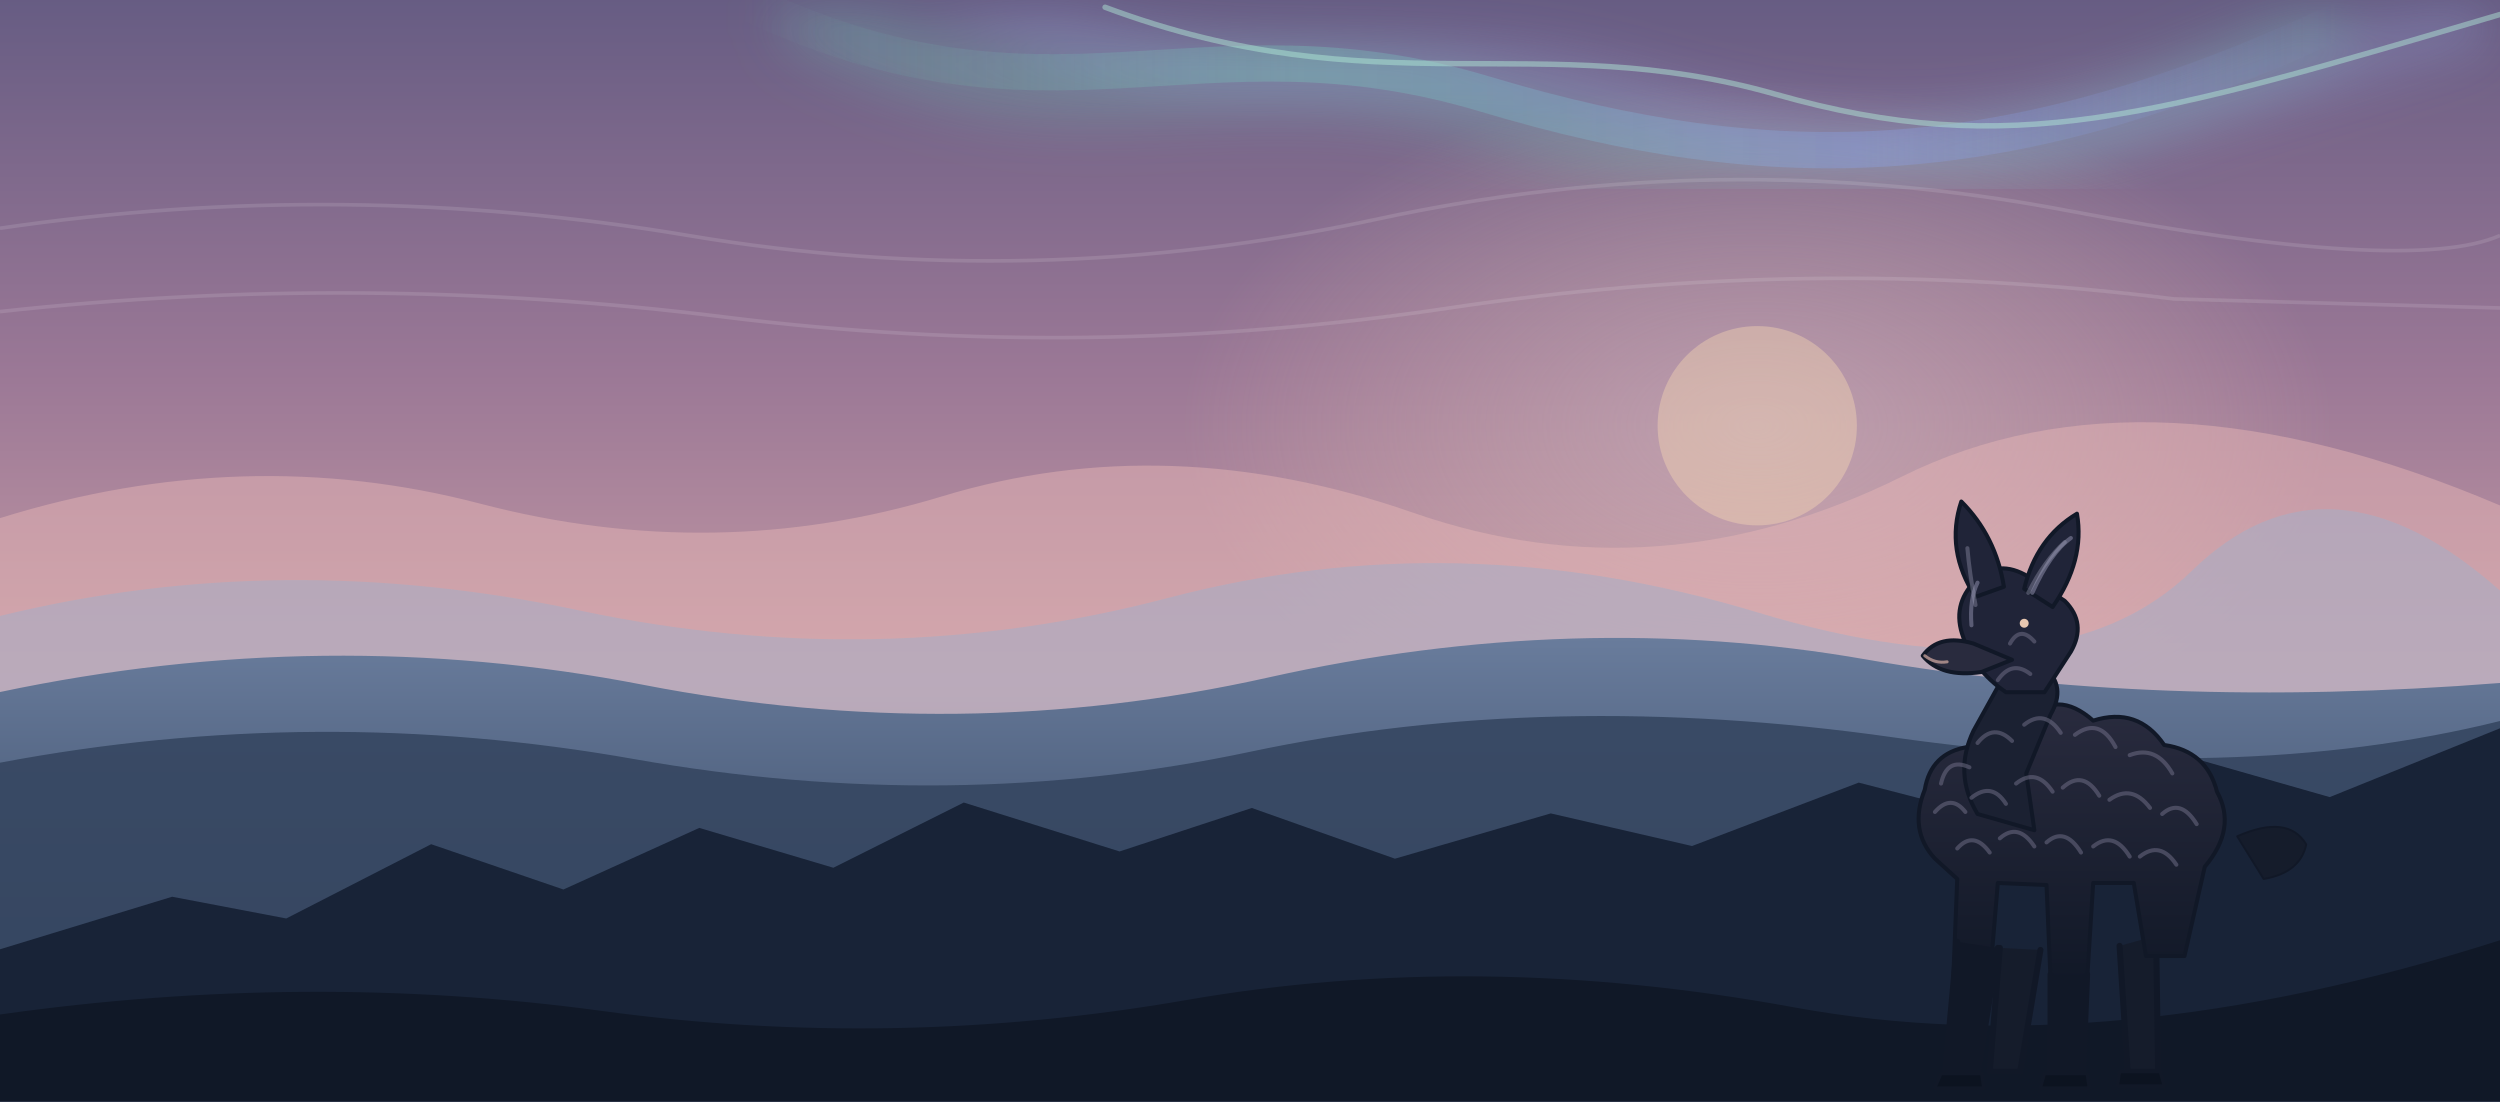
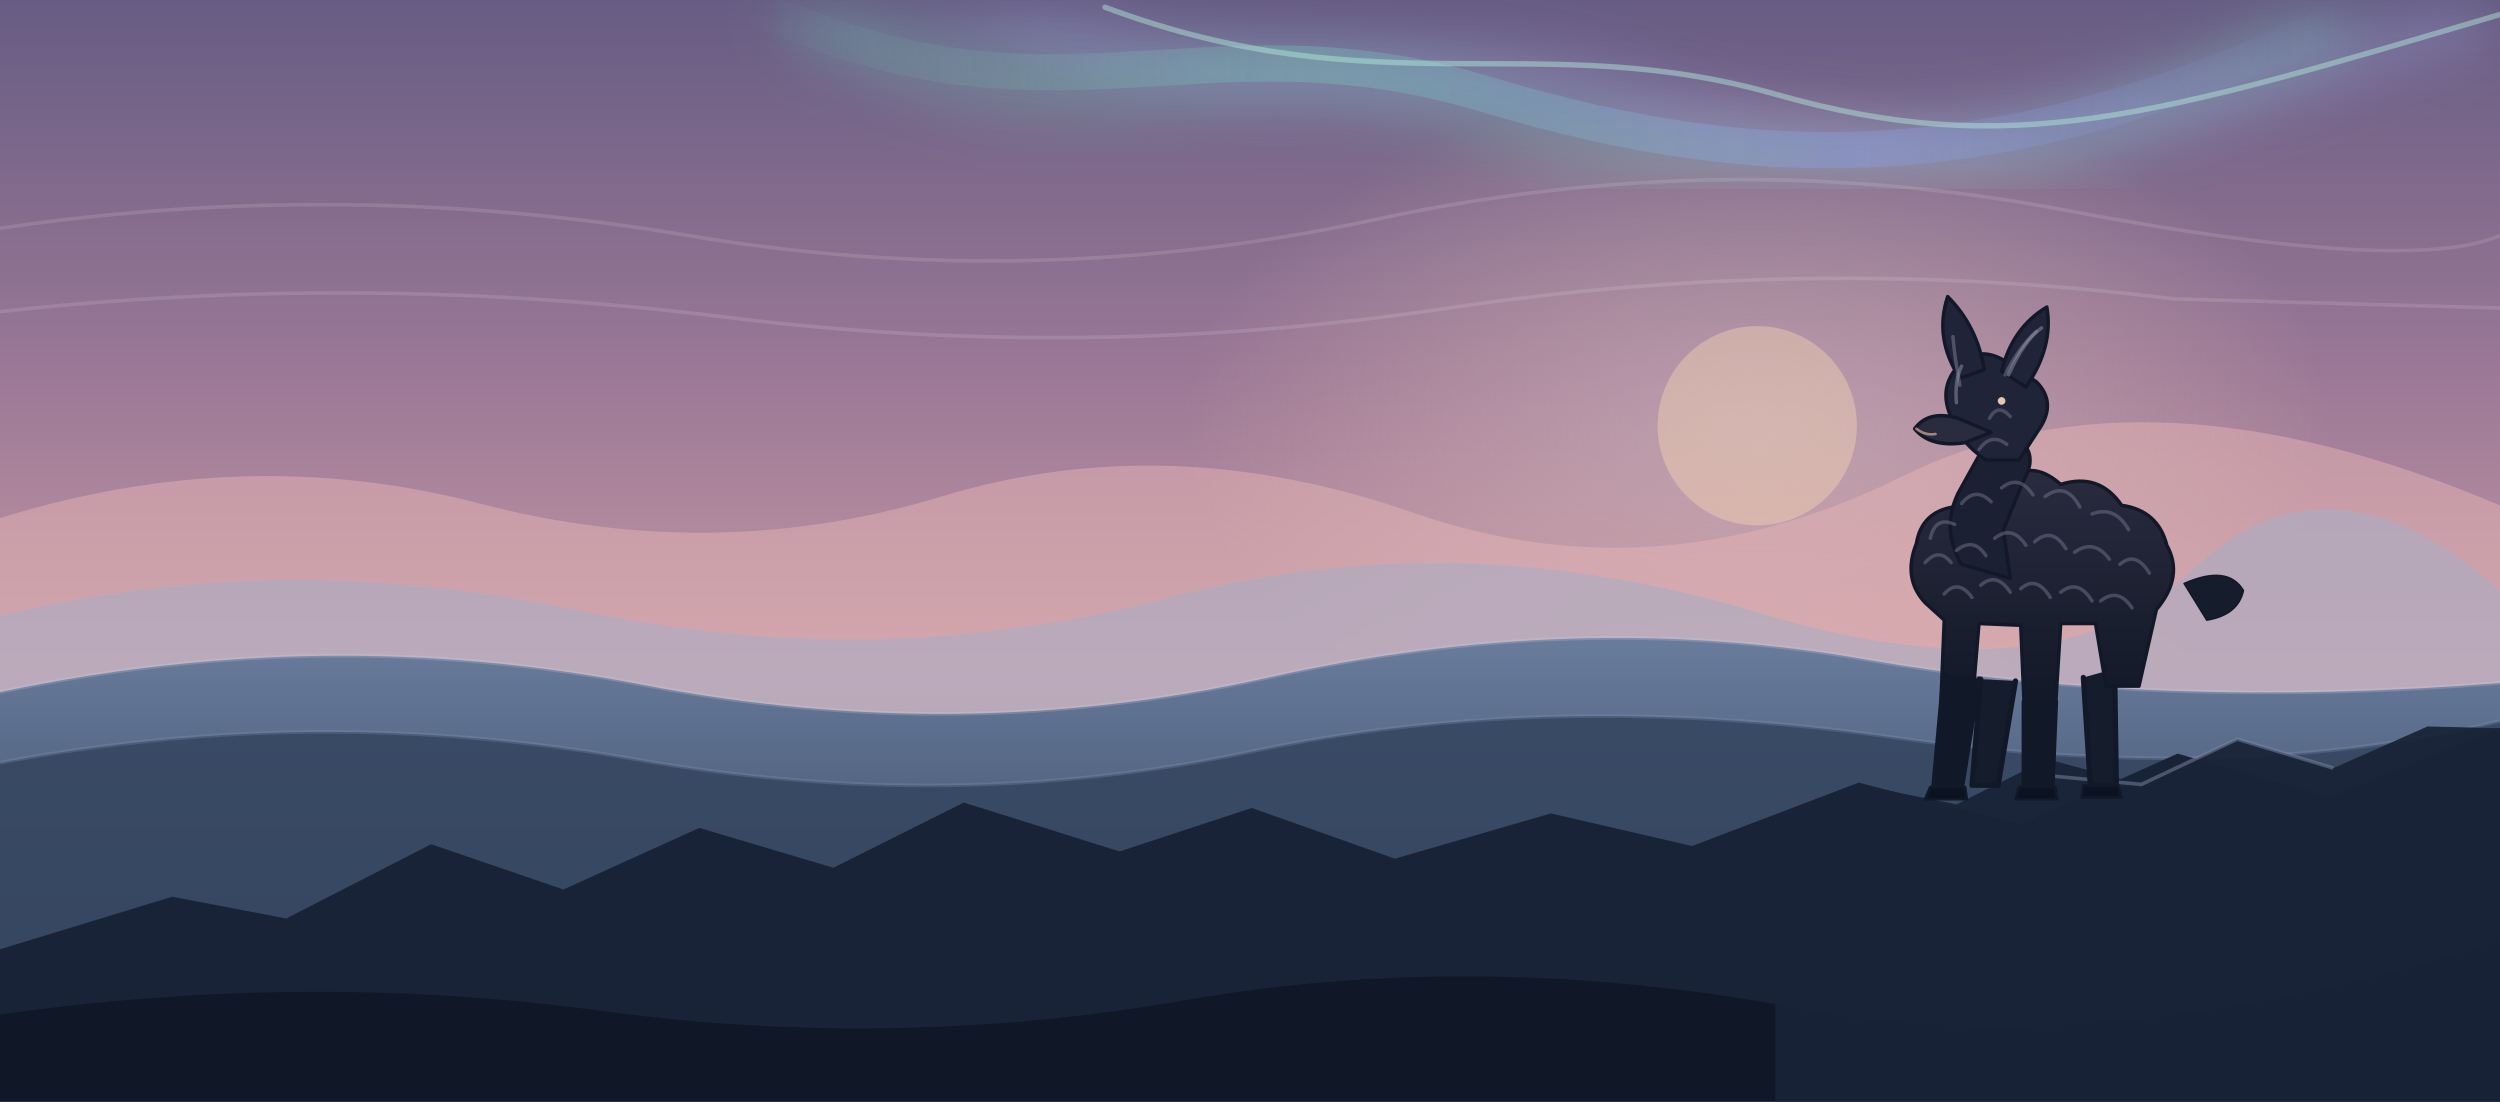
<svg xmlns="http://www.w3.org/2000/svg" viewBox="0 0 1380 608" preserveAspectRatio="xMidYMid slice">
  <defs>
    <linearGradient id="sky" x2="0" y2="1">
      <stop stop-color="#665c83" />
      <stop offset=".34" stop-color="#9b7896" />
      <stop offset=".62" stop-color="#c59aa4" />
      <stop offset="1" stop-color="#344763" />
    </linearGradient>
    <linearGradient id="ridge" x2="0" y2="1">
      <stop stop-color="#697c9c" />
      <stop offset="1" stop-color="#293953" />
    </linearGradient>
    <linearGradient id="aurora">
      <stop stop-color="#76e0c2" stop-opacity="0" />
      <stop offset=".35" stop-color="#76e0c2" stop-opacity=".28" />
      <stop offset=".7" stop-color="#8ba7f4" stop-opacity=".34" />
      <stop offset="1" stop-color="#8ba7f4" stop-opacity="0" />
    </linearGradient>
    <radialGradient id="sun">
      <stop stop-color="#d8c1c5" stop-opacity=".48" />
      <stop offset="1" stop-color="#ffd6bc" stop-opacity="0" />
    </radialGradient>
    <linearGradient id="wool" x2="0" y2="1">
      <stop stop-color="#292b3e" />
      <stop offset="1" stop-color="#111827" />
    </linearGradient>
    <filter id="soft">
      <feGaussianBlur stdDeviation="14" />
    </filter>
  </defs>
  <rect width="1380" height="608" fill="url(#sky)" />
  <ellipse cx="970" cy="235" rx="320" ry="190" fill="url(#sun)" />
  <circle cx="970" cy="235" r="55" fill="#ffe0b5" opacity=".36" />
  <g fill="none" stroke-linecap="round" filter="url(#soft)" opacity=".62">
    <path d="M450 10 C610 90 670 10 825 62 S1110 104 1280 18" stroke="#6fe1c1" stroke-width="38" opacity=".35" />
    <path d="M520 -10 C690 75 760 15 900 55 S1110 90 1360 12" stroke="#a3b7f5" stroke-width="30" opacity=".38" />
  </g>
  <g fill="none" stroke-linecap="round">
    <path d="M410 0 C580 82 660 4 820 52 S1110 96 1290 12" stroke="url(#aurora)" stroke-width="20" opacity=".9" />
    <path d="M610 4 C760 60 850 15 980 52 S1190 64 1380 8" stroke="#b4f0d9" stroke-width="3" opacity=".45" />
  </g>
  <path d="M0 286 Q135 244 265 278 T520 274 T780 283 T1050 263 T1380 279 V608 H0Z" fill="#e6b6b5" opacity=".48" />
  <path d="M0 340 Q155 302 320 337 T645 330 T970 338 T1210 315 T1380 326 V608 H0Z" fill="#a7adc4" opacity=".58" />
  <path d="M0 382 Q180 344 355 378 T700 374 T1030 364 T1380 377 V608 H0Z" fill="url(#ridge)" />
  <path d="M0 421 Q175 388 350 419 T690 415 T1045 407 T1380 398 V608 H0Z" fill="#354660" opacity=".9" />
+   <path d="M0 382 Q180 344 355 378 T700 374 T1030 364 T1380 377" fill="none" stroke="#d6d2e5" stroke-width="2" opacity=".22" />
+   <path d="M0 421 Q175 388 350 419 T690 415 T1045 407 T1380 398" fill="none" stroke="#8c9bb8" stroke-width="2" opacity=".24" />
  <path d="M0 524 L95 495 158 507 238 466 311 491 386 457 460 479 532 443 618 470 691 446 770 474 856 449 934 467 1026 432 1115 455 1202 416 1286 440 1380 402 V608 H0Z" fill="#182337" />
  <path d="M0 560 Q170 536 332 558 T655 552 T990 556 T1380 519 V608 H0Z" fill="#101827" />
-   <g transform="translate(1030 325) scale(1.12)" stroke="#111827" stroke-linecap="round" stroke-linejoin="round">
+   <path d="M980 455 L1030 434 1080 444 1130 419 1182 433 1235 408 1288 424 1340 401 1380 402 L1380 608 L980 608Z" fill="#182337" opacity=".94" />
+   <path d="M1118 427 L1182 433 1235 408 1288 424" fill="none" stroke="#77849f" stroke-width="2" opacity=".52" />
+   <g transform="translate(1030 205) scale(0.96)" stroke="#111827" stroke-linecap="round" stroke-linejoin="round">
    <path d="M183 122 Q208 111 217 126 Q214 140 196 143Z" fill="#151c2b" />
    <path d="M66 177 L61 238 L76 238 L86 178 M125 176 L129 238 L144 238 L143 171" fill="#151c2b" stroke-width="3" />
    <path d="M34 133 Q21 119 29 99 Q32 81 50 78 Q59 58 79 65 Q94 49 112 65 Q134 58 147 77 Q168 80 173 100 Q183 118 167 137 L157 181 L138 181 L132 145 L112 145 L109 193 L91 193 L89 146 L65 145 L61 193 L43 193 L45 143Z" fill="url(#wool)" stroke-width="2" />
    <path d="M55 111 Q43 91 53 70 L68 43 Q78 29 88 39 Q99 48 91 62 L79 91 L83 119Z" fill="#1b2132" stroke-width="2" />
    <path d="M69 51 Q53 40 48 24 Q42 8 54 -4 Q65 -15 80 -6 L98 6 Q109 17 101 31 L88 51Z" fill="#202438" stroke-width="2" />
    <path d="M54 4 Q39 -19 47 -43 Q64 -26 68 -1Z" fill="#202438" stroke-width="2" />
    <path d="M78 0 Q84 -25 104 -37 Q108 -14 92 9Z" fill="#202438" stroke-width="2" />
    <path d="M53 27 Q36 22 28 33 Q37 44 57 41 L72 35Z" fill="#292b3e" stroke-width="2" />
    <path d="M29 33 Q34 37 40 36" fill="none" stroke="#e0b5aa" stroke-width="1.5" opacity=".65" />
    <path d="M45 174 L39 239 L55 239 L65 177 M91 190 L91 239 L107 239 L109 190" fill="#111827" stroke-width="3" />
    <path d="M37 239 H57 L58 246 H34Z M88 239 H109 L110 246 H86Z M125 238 H145 L147 245 H124Z" fill="#0c1320" stroke-width="1.5" />
    <g fill="none" stroke="#77758f" stroke-width="2" opacity=".48">
      <path d="M37 96 Q40 83 51 88 M55 76 Q63 66 72 75 M78 67 Q88 59 96 71 M103 72 Q115 63 123 78 M130 82 Q143 77 151 91" />
      <path d="M34 110 Q42 101 49 110 M52 103 Q62 95 69 106 M74 96 Q84 88 92 100 M97 98 Q107 89 115 102 M120 104 Q131 96 140 108 M146 111 Q155 103 163 116" />
      <path d="M45 128 Q53 119 61 130 M66 123 Q75 115 83 127 M89 125 Q98 117 106 130 M112 127 Q122 119 130 132 M135 132 Q145 124 153 136" />
      <path d="M65 45 Q72 35 81 42 M71 27 Q76 18 83 26" />
    </g>
    <path d="M52 18 Q51 5 55 -3 M82 2 Q91 -18 101 -25" fill="none" stroke="#8b8ba7" stroke-width="2" opacity=".55" />
    <path d="M54 8 Q51 -8 50 -20 M80 2 Q88 -14 98 -23" fill="none" stroke="#a6a7bf" stroke-width="2" opacity=".35" />
    <circle cx="78" cy="17" r="2.2" fill="#e7c6b0" stroke="none" />
  </g>
  <g fill="none" stroke="#fff" stroke-width="2" opacity=".12">
    <path d="M0 126 Q190 98 380 130 T760 121 T1140 116 T1380 130" />
    <path d="M0 172 Q200 150 400 175 T800 170 T1200 165 L1380 170" />
  </g>
</svg>
